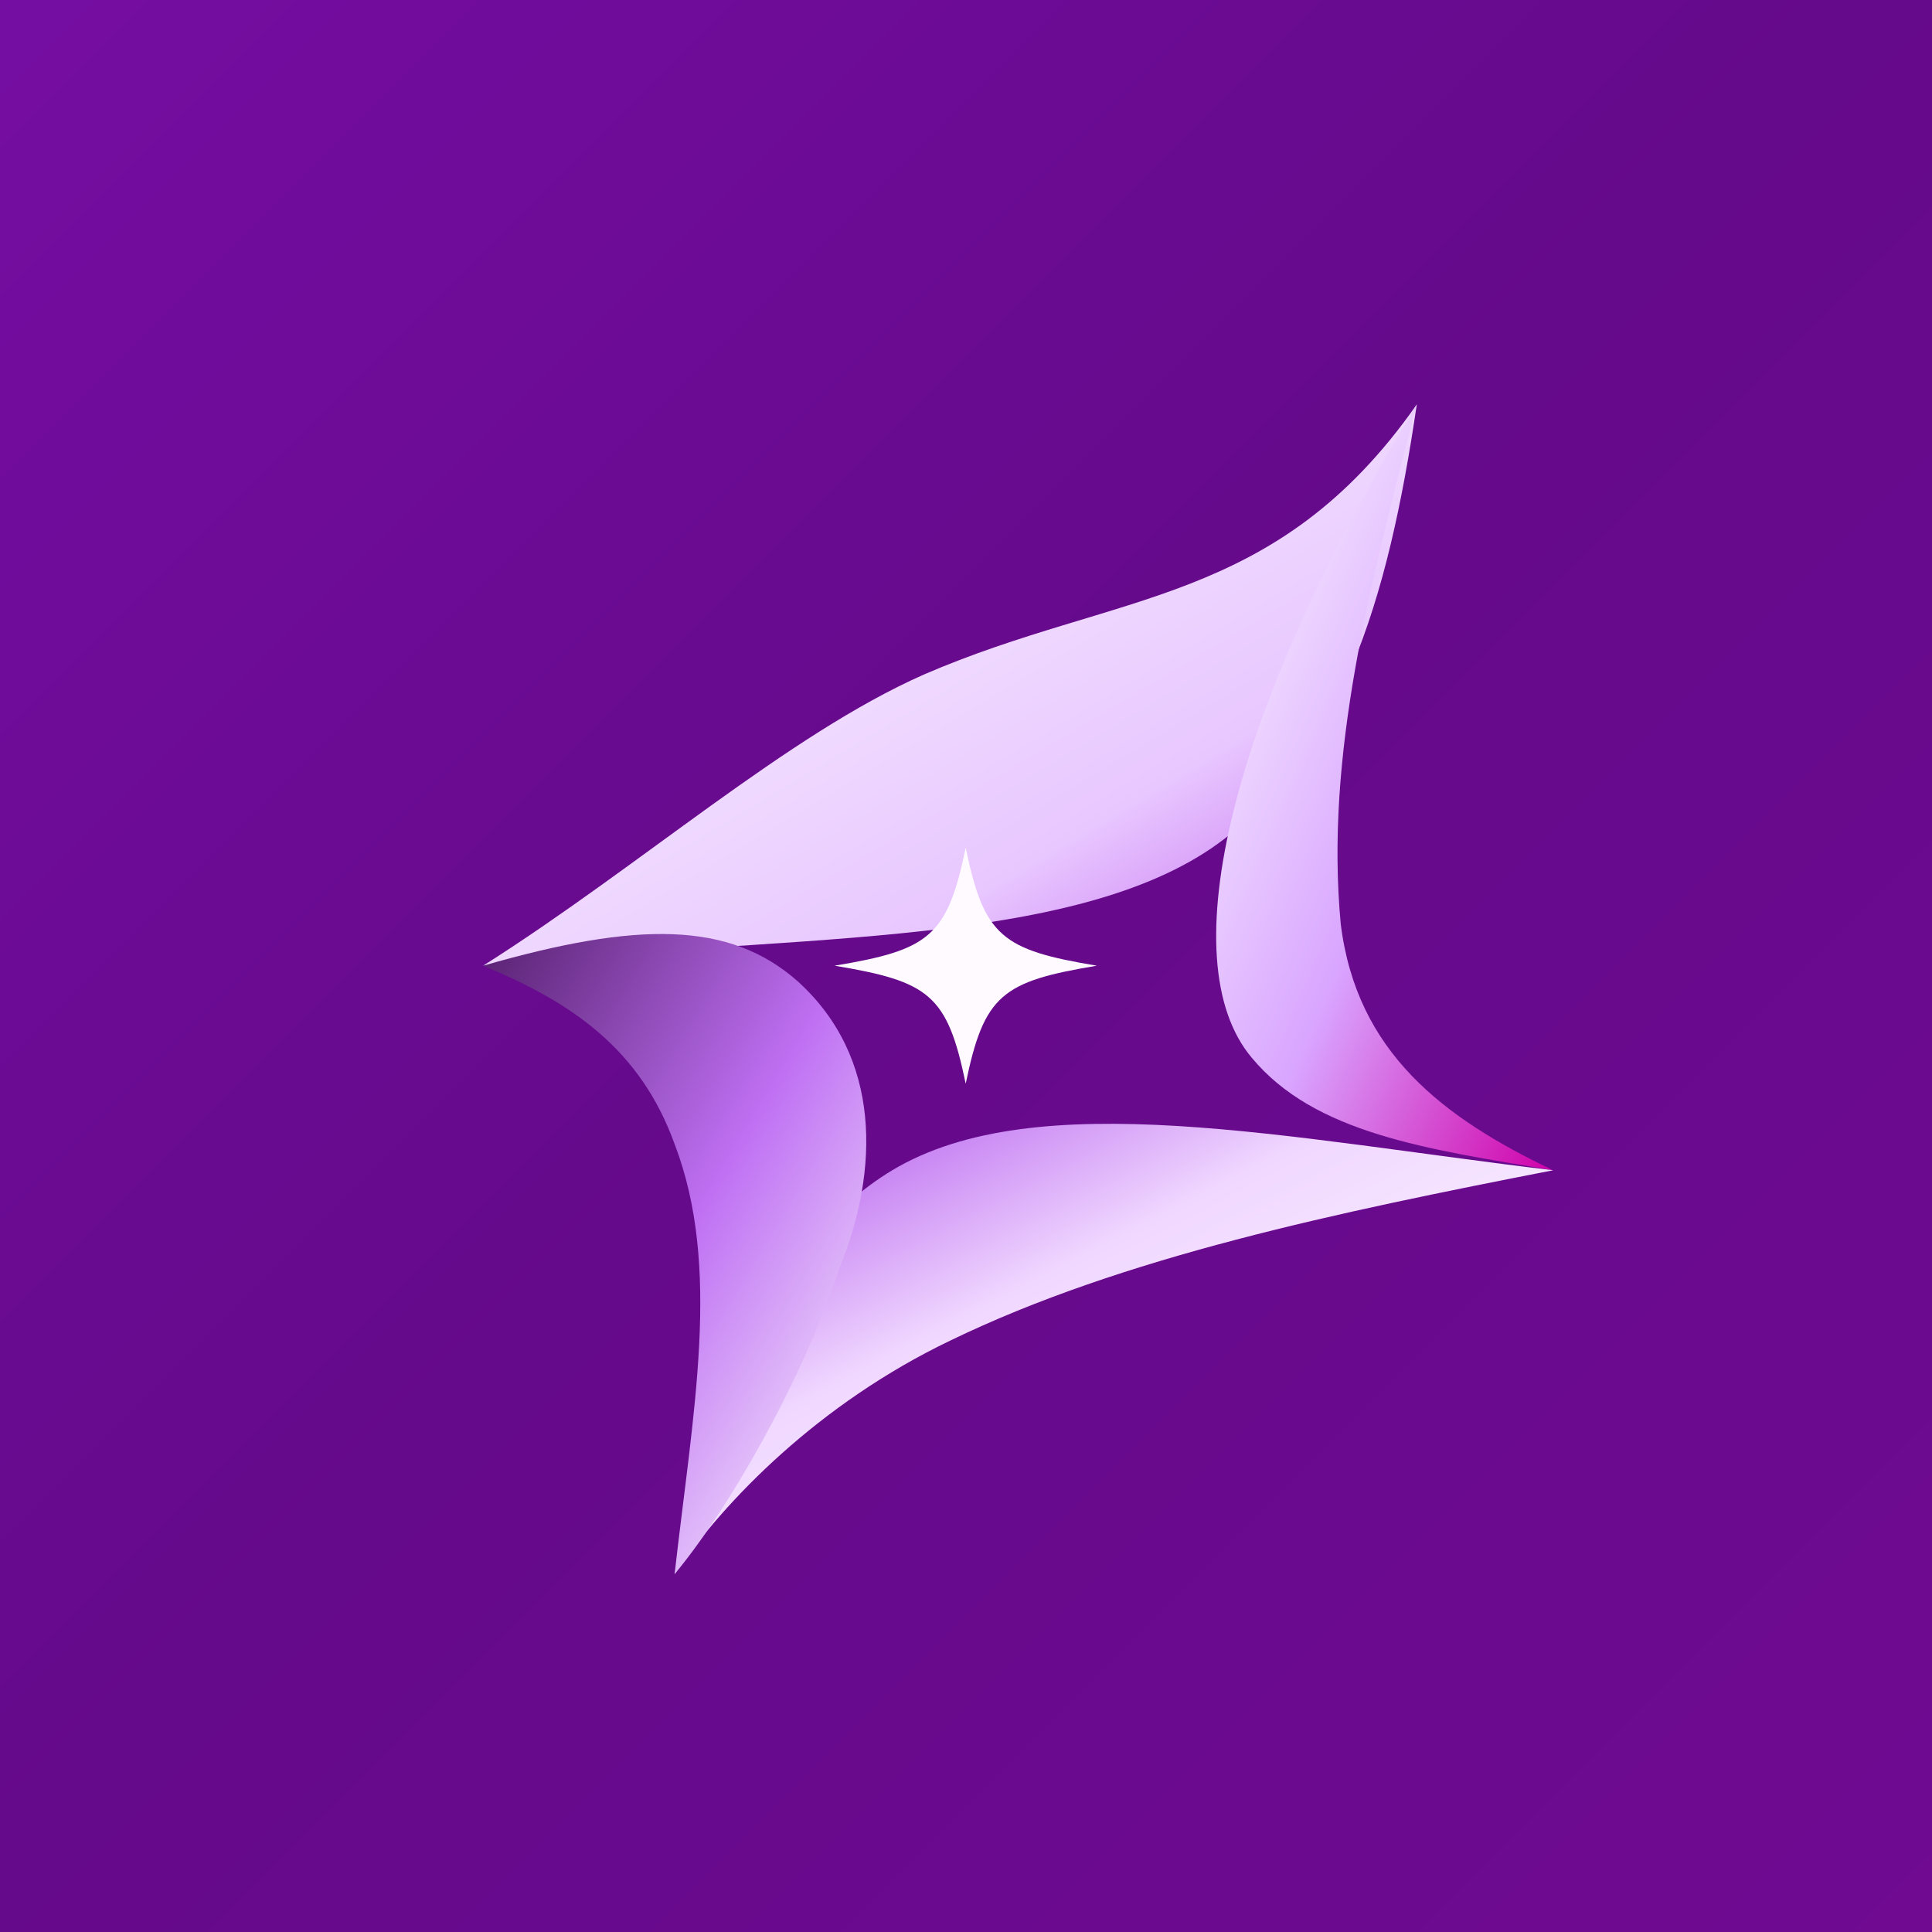
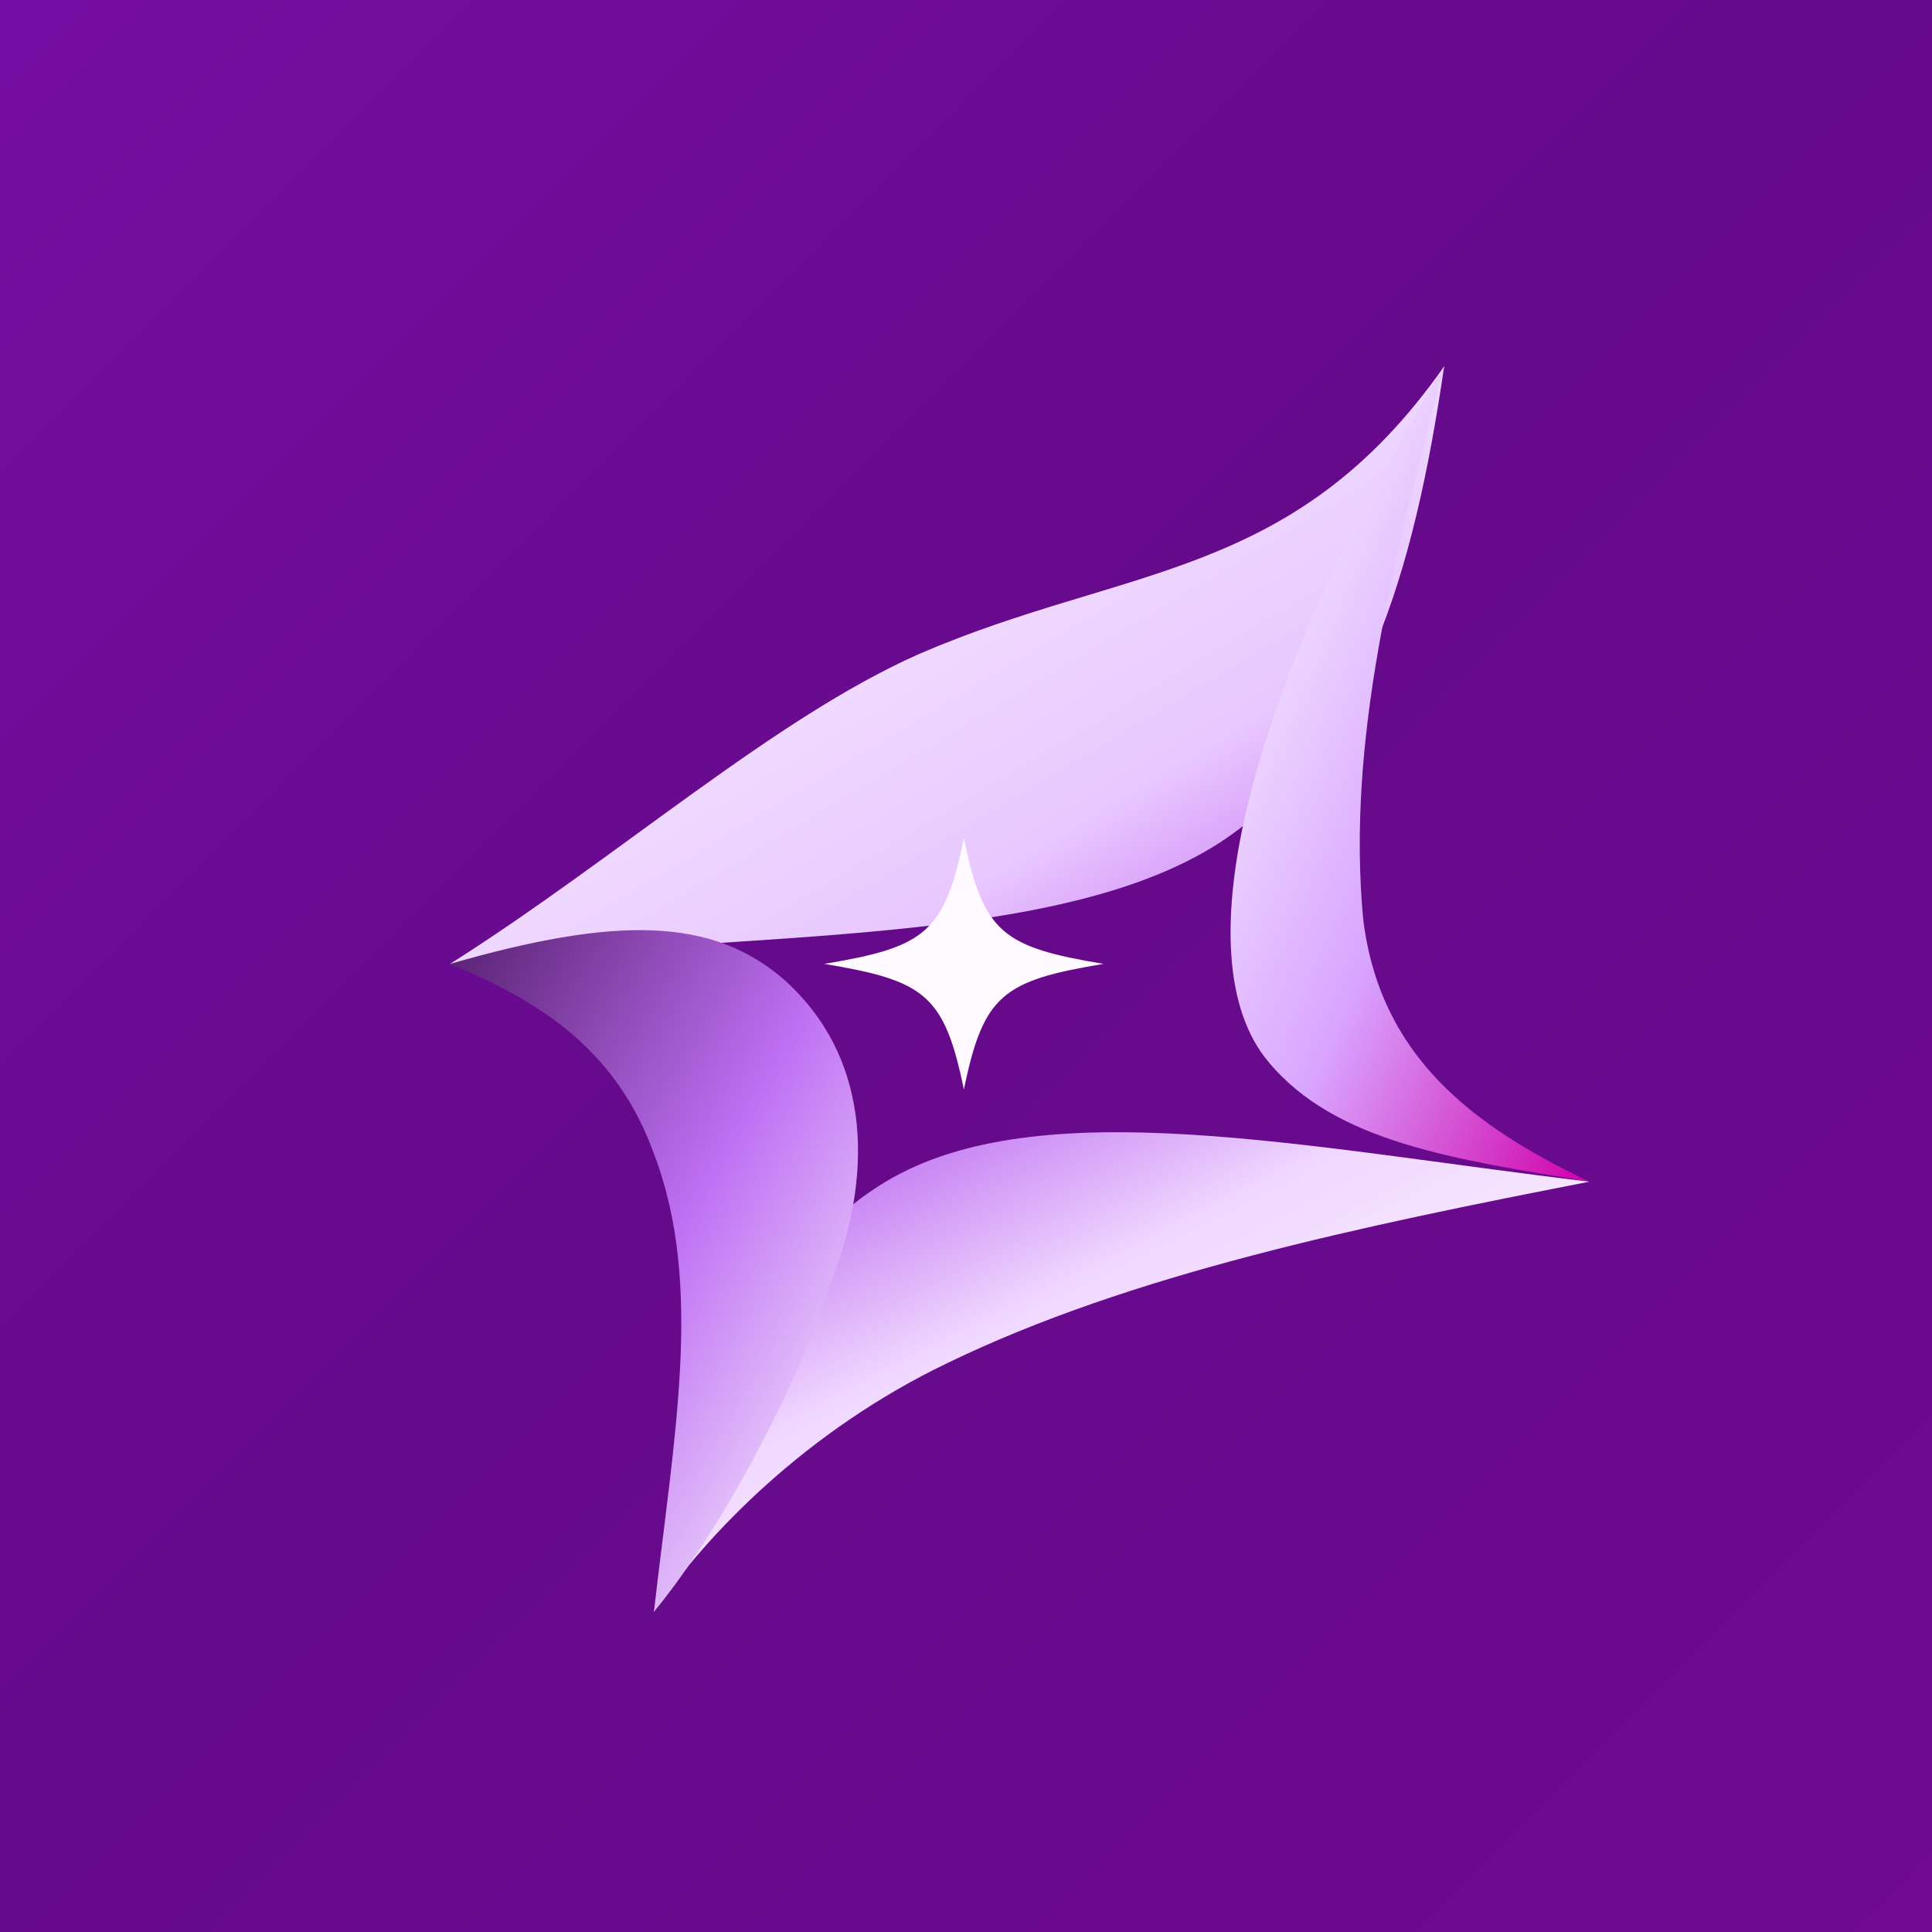
<svg xmlns="http://www.w3.org/2000/svg" viewBox="0 0 512 512">
  <defs>
    <linearGradient id="bg" x1="0" y1="0" x2="1" y2="1">
      <stop stop-color="#431064" />
      <stop offset=".48" stop-color="#100719" />
      <stop offset="1" stop-color="#30062e" />
    </linearGradient>
    <radialGradient id="glowA" cx="0" cy="0" r="1" gradientTransform="translate(48 45) rotate(48) scale(470)">
      <stop stop-color="#8c0cbe" stop-opacity=".8" />
      <stop offset="1" stop-color="#8c0cbe" stop-opacity="0" />
    </radialGradient>
    <radialGradient id="glowB" cx="0" cy="0" r="1" gradientTransform="translate(485 465) rotate(-135) scale(330)">
      <stop stop-color="#ed08a8" stop-opacity=".8" />
      <stop offset="1" stop-color="#ed08a8" stop-opacity="0" />
    </radialGradient>
    <linearGradient id="bladeA" x1="0" y1="0" x2="1" y2="1">
      <stop stop-color="#fff" />
      <stop offset=".7" stop-color="#e8c7ff" />
      <stop offset="1" stop-color="#bd55ed" />
    </linearGradient>
    <linearGradient id="bladeB" x1="0" y1="0" x2="1" y2="1">
      <stop stop-color="#fff" />
      <stop offset=".55" stop-color="#d9a5ff" />
      <stop offset="1" stop-color="#d000a9" />
    </linearGradient>
    <linearGradient id="bladeC" x1="0" y1="0" x2="1" y2="1">
      <stop stop-color="#a843e9" />
      <stop offset=".38" stop-color="#f0d7ff" />
      <stop offset=".85" stop-color="#fff" />
      <stop offset="1" stop-color="#d38bff" />
    </linearGradient>
    <linearGradient id="bladeD" x1="0" y1="0" x2="1" y2="1">
      <stop stop-color="#572070" />
      <stop offset=".5" stop-color="#bf70f3" />
      <stop offset="1" stop-color="#fff" />
    </linearGradient>
  </defs>
  <rect width="512" height="512" fill="url(#bg)" />
  <rect width="512" height="512" fill="url(#glowA)" />
  <rect width="512" height="512" fill="url(#glowB)" />
-   <g transform="translate(78 78) scale(.695)">
+   <g transform="translate(66 66) scale(.74)">
    <g id="mark">
      <path d="M72 256 C132 218 188 168 240 145 C314 113 374 119 428 42 C417 117 399 177 350 211 C293 250 184 244 72 256 Z" fill="url(#bladeA)" />
      <path d="M428 42 C410 111 393 176 399 240 C405 289 438 314 480 334 C432 326 389 320 365 291 C334 254 357 159 428 42 Z" fill="url(#bladeB)" />
      <path d="M480 334 C398 350 316 367 250 399 C200 423 164 460 145 488 C162 420 183 361 228 334 C283 301 379 322 480 334 Z" fill="url(#bladeC)" />
      <path d="M72 256 C131 239 166 239 192 262 C224 291 223 334 208 371 C193 416 165 464 145 488 C152 426 163 371 145 324 C132 288 106 270 72 256 Z" fill="url(#bladeD)" />
      <path d="M256 211 C263 245 270 250 306 256 C270 262 263 267 256 301 C249 267 242 262 206 256 C242 250 249 245 256 211 Z" fill="#fffaff" />
    </g>
  </g>
</svg>
